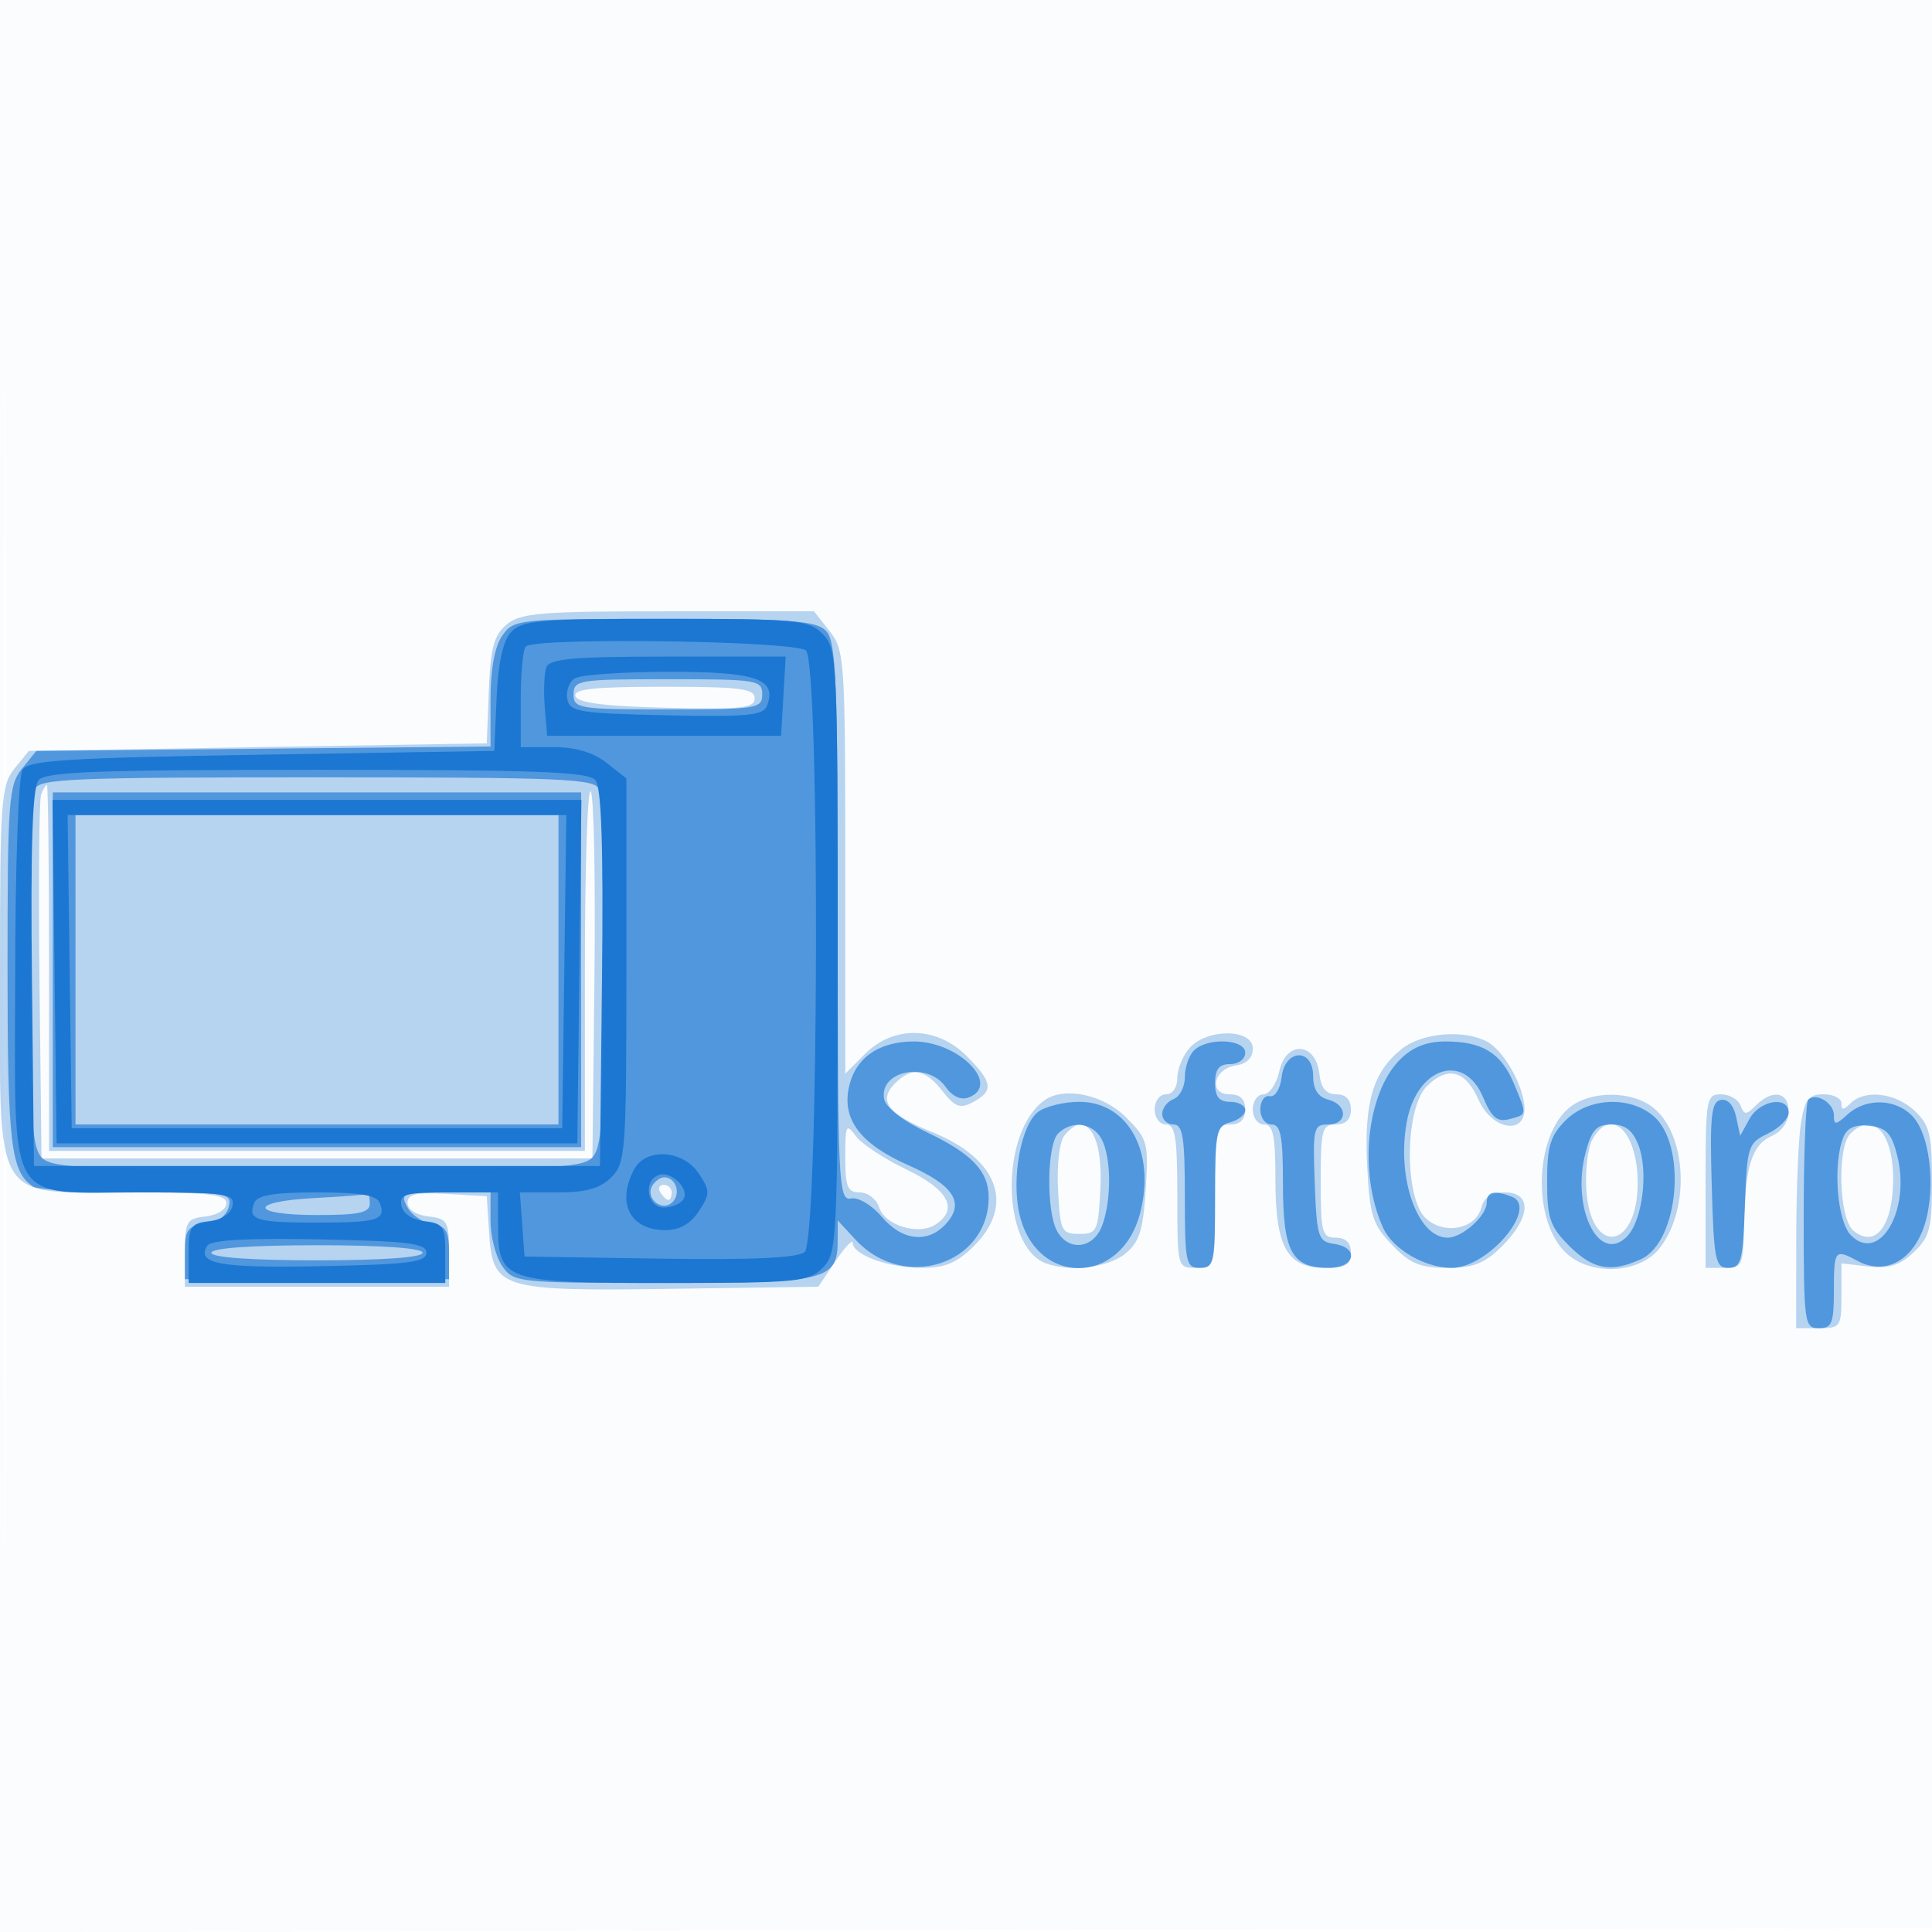
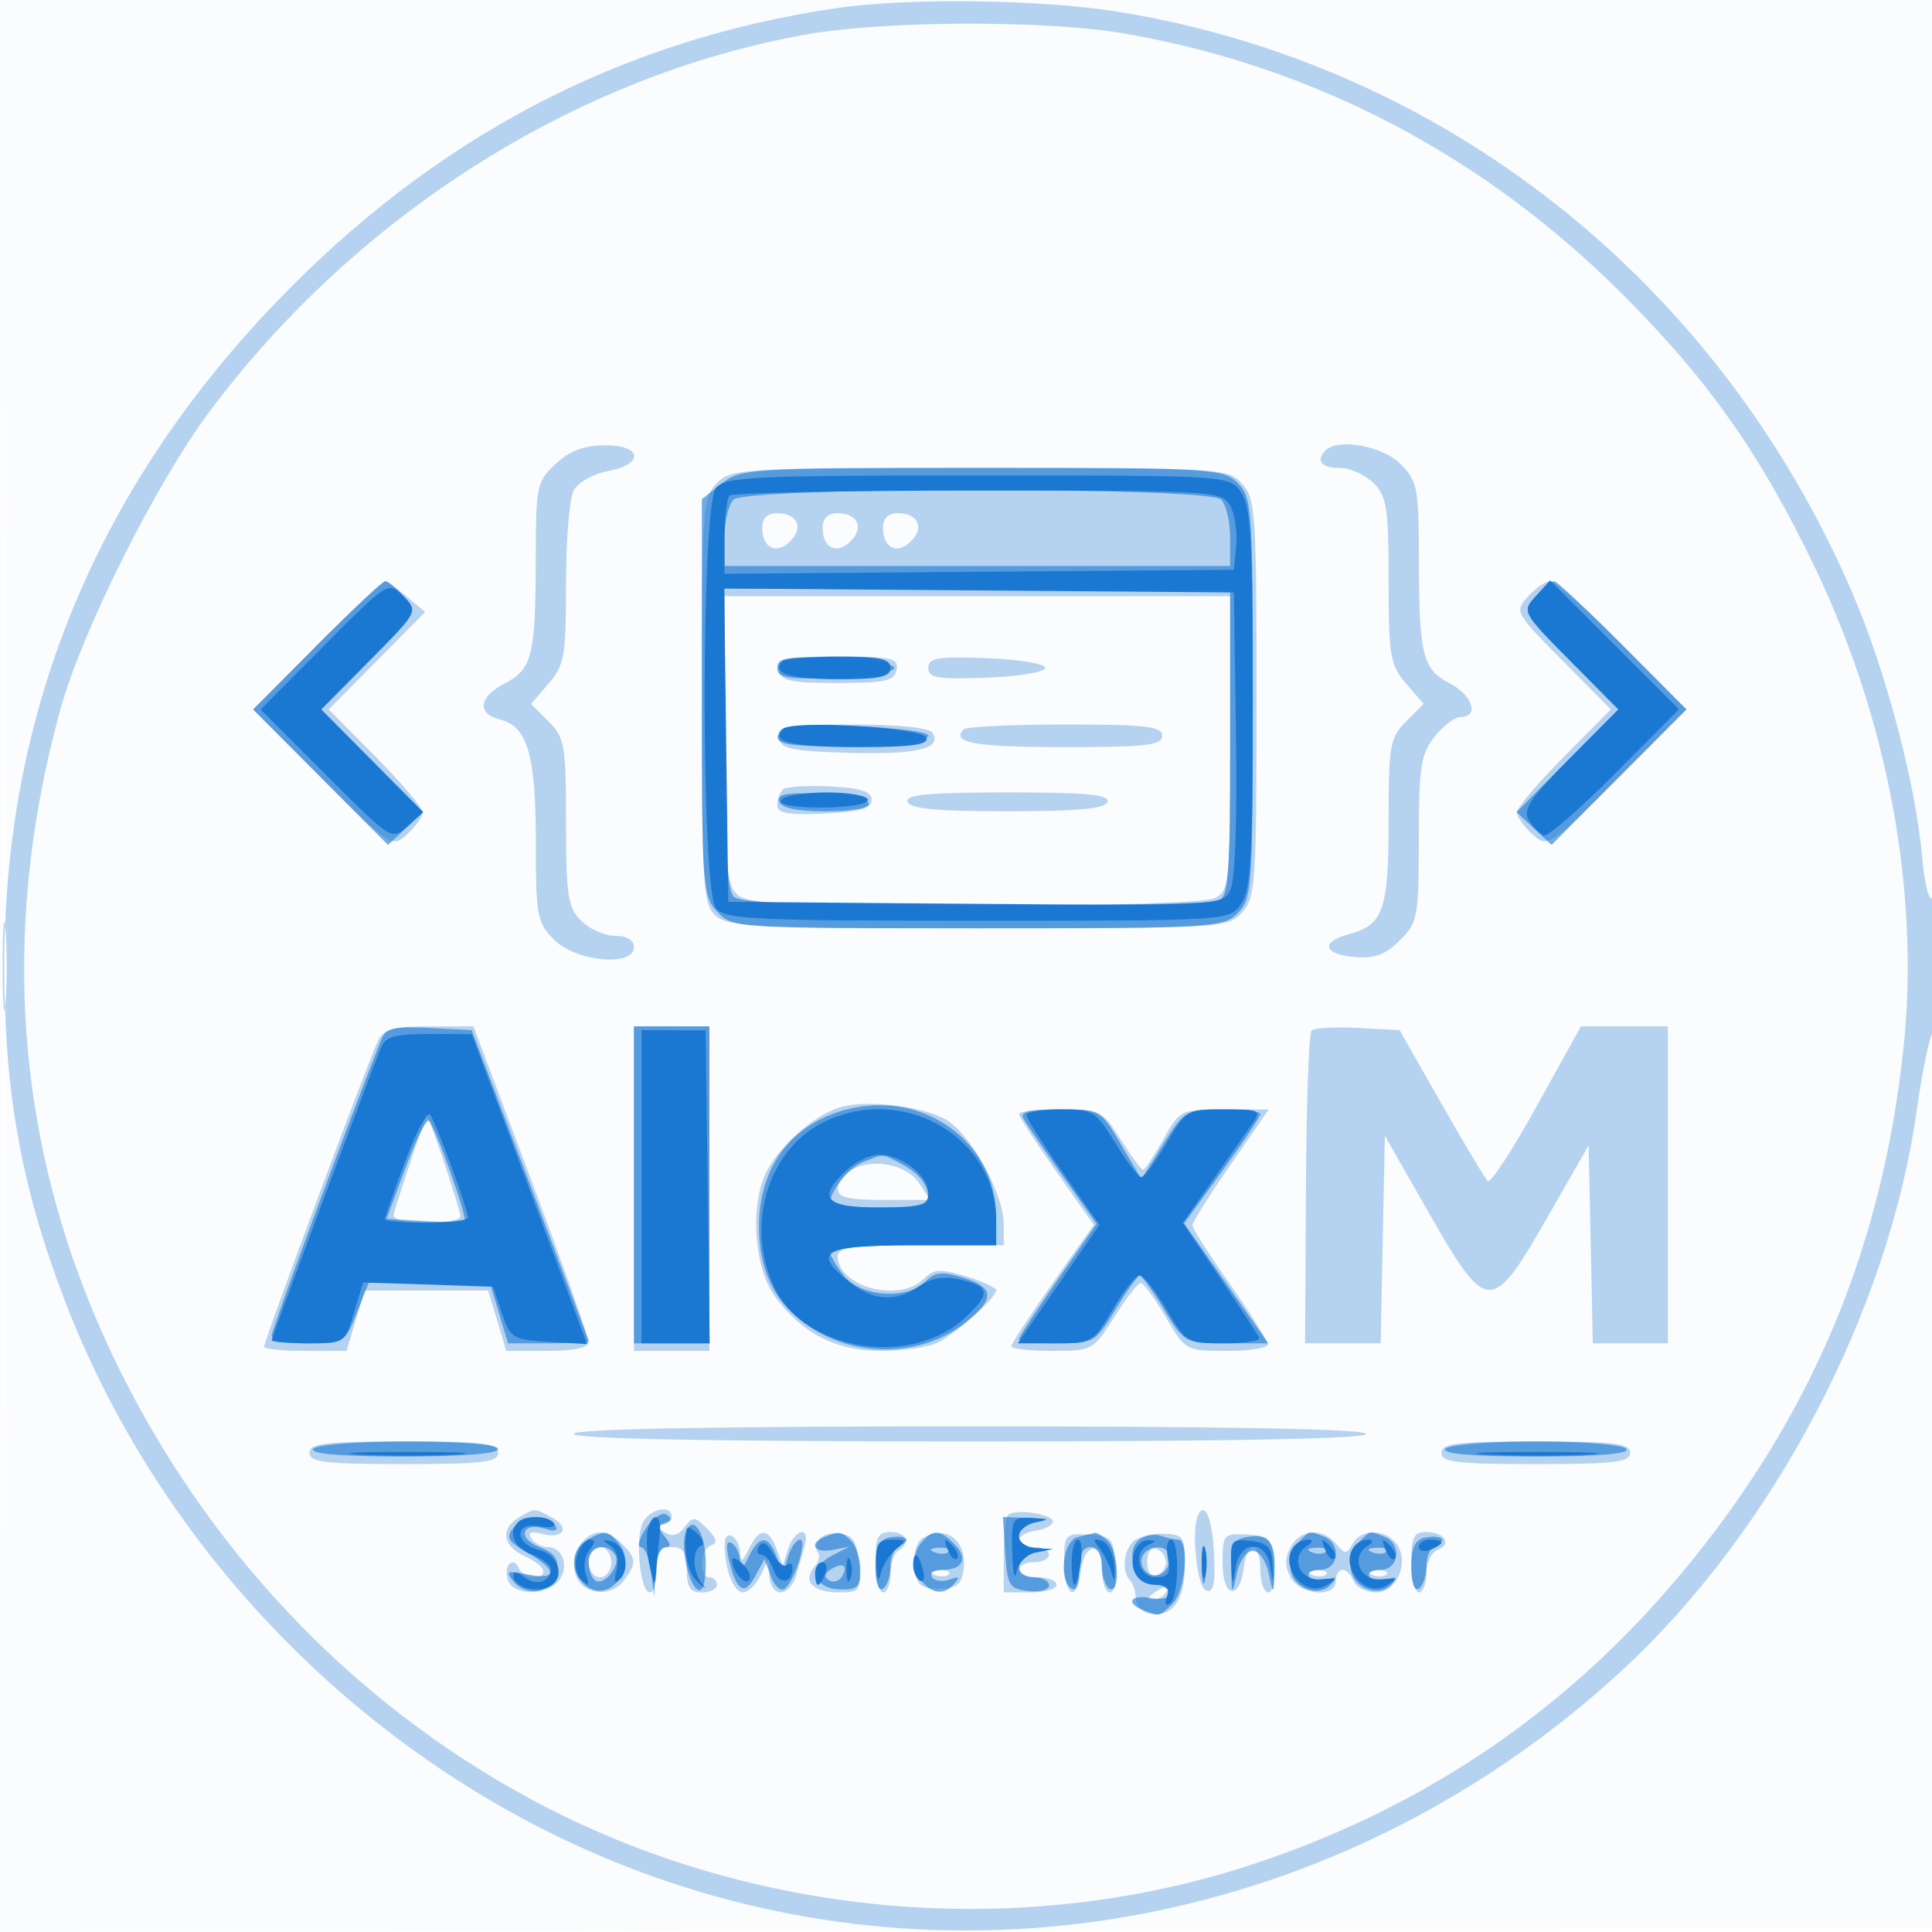
<svg xmlns="http://www.w3.org/2000/svg" width="256" height="256">
-   <path fill="#1976D2" fill-opacity=".016" fill-rule="evenodd" d="M0 128.004v128.004l128.25-.254 128.25-.254.254-127.75L257.008 0H0v128.004m.485.496c0 70.4.119 99.053.265 63.672.146-35.38.146-92.98 0-128C.604 29.153.485 58.1.485 128.5" />
-   <path fill="#1976D2" fill-opacity=".303" fill-rule="evenodd" d="M67.133 82.75c-1.69 1.417-2.14 3.083-2.36 8.75l-.273 7-30.34.5-30.339.5-1.911 2.361C.145 104.042 0 106.099 0 128.936 0 160-1.192 158 17.314 158c10.349 0 12.686.264 12.686 1.434 0 .82-1.176 1.568-2.75 1.75-2.546.292-2.75.65-2.75 4.816v4.5h35V166c0-4.166-.204-4.524-2.75-4.816-1.624-.187-2.75-.925-2.75-1.803 0-1.164 1.137-1.42 5.25-1.183l5.25.302.305 4.763c.485 7.563 1.351 7.831 24.264 7.509l19.353-.272 2.289-3.398c1.259-1.869 2.289-2.953 2.289-2.41 0 1.583 4.756 3.308 9.124 3.308 3.121 0 4.689-.659 6.953-2.923 5.438-5.438 3.197-11.516-5.556-15.069-5.905-2.396-7.235-4.152-4.907-6.479 2.189-2.189 3.951-1.897 6.258 1.036 1.696 2.155 2.346 2.389 4.073 1.465 2.759-1.477 2.593-2.645-.868-6.107-3.954-3.954-9.652-4.075-13.441-.287L112 142.273v-28.002c0-26.814-.088-28.113-2.073-30.636L107.855 81H88.538c-16.934 0-19.574.216-21.405 1.75m9.115 9.5c.293.882 3.846 1.333 12.084 1.532 9.935.24 11.668.054 11.668-1.25C100 91.241 98.102 91 87.917 91c-9.222 0-11.985.296-11.669 1.25M5.45 105.271c-.269.699-.367 11.836-.219 24.75L5.5 153.5h73l.269-23.931c.147-13.163-.078-24.278-.5-24.701-.423-.423-.769 10.121-.769 23.431V152.5h-71v-24.25c0-13.338-.127-24.251-.281-24.25-.155 0-.501.572-.769 1.271m152.205 33.558c-.91 1.006-1.655 2.806-1.655 4 0 1.263-.627 2.171-1.5 2.171-.833 0-1.5.889-1.5 2s.667 2 1.5 2c1.228 0 1.5 1.722 1.5 9.5 0 9.467.009 9.5 2.5 9.5s2.5-.033 2.5-9.5c0-8.833.14-9.5 2-9.5 1.333 0 2-.667 2-2 0-1.357-.667-2-2.073-2-2.865 0-2.123-3.398.833-3.82 1.436-.204 2.24-1.012 2.24-2.25 0-2.616-6.003-2.689-8.345-.101m28.115.137c-3.827 3.011-5.037 7.066-4.614 15.46.336 6.639.706 7.82 3.298 10.526 2.387 2.491 3.722 3.048 7.31 3.048 3.519 0 4.97-.58 7.313-2.923 3.769-3.769 3.923-7.077.329-7.077-1.757 0-2.763.648-3.119 2.011-.743 2.842-4.885 3.663-7.327 1.453-2.908-2.632-2.839-14.585.101-17.525 2.758-2.758 5.134-2.131 6.869 1.812 1.702 3.865 6.07 4.728 6.07 1.199 0-2.891-2.666-7.701-4.945-8.92-3.083-1.651-8.576-1.195-11.285.936m-16.257 2.977c-.37 1.681-1.311 3.057-2.092 3.057-.782 0-1.421.9-1.421 2 0 1.111.667 2 1.5 2 1.196 0 1.5 1.475 1.5 7.277 0 8.968 1.541 11.723 6.557 11.723 2.776 0 3.443-.387 3.443-2 0-1.333-.667-2-2-2-1.822 0-2-.667-2-7.5s.178-7.5 2-7.5c1.333 0 2-.667 2-2 0-1.31-.667-2-1.934-2-1.366 0-2.026-.807-2.25-2.75-.48-4.173-4.404-4.401-5.303-.307m-31.071 3.822c-5.898 4.096-5.826 19.339.103 21.614 3.139 1.204 8.26.599 10.538-1.245 1.881-1.524 2.382-3.08 2.725-8.463.399-6.267.269-6.748-2.617-9.634-3.005-3.005-8.132-4.089-10.749-2.272m69.857.738c-4.801 3.363-5.429 14.6-1.075 19.236 3.153 3.356 9.913 3.174 12.677-.34 4.195-5.334 3.571-15.554-1.153-18.863-2.792-1.955-7.682-1.971-10.449-.033M226 156.5V168h2.5c2.365 0 2.505-.31 2.6-5.75.133-7.698 1.03-10.556 3.683-11.737 1.345-.599 2.217-1.877 2.217-3.25 0-2.594-2.137-2.983-4.331-.789-1.3 1.299-1.542 1.299-2.04 0-.312-.811-1.48-1.474-2.598-1.474-1.924 0-2.031.607-2.031 11.5m12.642-7.75c-.341 2.063-.625 9.037-.631 15.5L238 176h3c2.868 0 3-.189 3-4.299v-4.299l3.561.415c2.711.317 4.145-.131 6-1.875 2.144-2.014 2.439-3.155 2.439-9.442 0-6.182-.314-7.446-2.314-9.326-2.54-2.385-6.608-2.852-8.486-.974-.933.933-1.2.933-1.2 0 0-.66-1.066-1.2-2.369-1.2-1.961 0-2.476.646-2.989 3.75M112 153.309c0 3.97.297 4.691 1.933 4.691 1.063 0 2.218.899 2.566 1.998.75 2.362 5.14 3.72 7.406 2.29 3.173-2.001 1.814-4.64-3.767-7.309-2.949-1.41-5.986-3.419-6.75-4.463-1.257-1.719-1.388-1.454-1.388 2.793m29.07-2.893c-.693.835-1.051 3.809-.872 7.25.283 5.476.456 5.834 2.802 5.834s2.519-.358 2.802-5.834c.28-5.39-.78-8.666-2.802-8.666-.415 0-1.284.637-1.93 1.416m69.912.618c-.599 1.119-.952 4.11-.785 6.648.579 8.817 6.803 7.958 6.803-.939 0-6.845-3.588-10.249-6.018-5.709m34.218-.834c-1.815 1.815-1.533 11.279.384 12.87 2.645 2.195 4.872-.105 5.219-5.388.46-6.991-2.347-10.738-5.603-7.482M87.5 158c.34.55.816 1 1.059 1s.441-.45.441-1-.477-1-1.059-1-.781.45-.441 1" />
-   <path fill="#1976D2" fill-opacity=".651" fill-rule="evenodd" d="M66.557 84.223C65.552 85.657 65 88.655 65 92.68v6.236l-30.09.292-30.089.292-1.911 2.361C1.149 104.038 1 106.086 1 128.177c0 23.497.418 27.067 3.4 29.058.605.404 6.795.741 13.756.75 12.038.014 12.632.11 12.149 1.958-.311 1.188-1.538 2.063-3.157 2.25-2.301.267-2.648.765-2.648 3.807v3.5h35V166c0-2.869-.406-3.558-2.252-3.82-1.239-.176-2.717-1.188-3.285-2.25-.968-1.808-.651-1.93 5.002-1.93H65v3.777c0 2.078.701 4.778 1.557 6 1.52 2.17 2.027 2.223 21.428 2.223 21.662 0 23.015-.336 23.015-5.717v-2.575l2.415 2.606c6.344 6.845 17.585 3.221 17.585-5.67 0-3.432-2.202-5.758-8.123-8.581-3.214-1.532-5.517-3.319-5.725-4.443-.698-3.763 5.75-5.026 8.151-1.598.89 1.271 2.026 1.789 3.057 1.393 4.323-1.659-1.322-7.415-7.272-7.415-4.646 0-7.749 2.181-8.597 6.042-.945 4.301 1.531 7.551 7.899 10.367 5.99 2.649 7.483 4.969 4.979 7.736-2.404 2.656-5.824 2.29-8.53-.913-1.319-1.561-3.102-2.62-4.089-2.427-1.641.32-1.75-1.957-1.75-36.66 0-32.305-.199-37.202-1.571-38.574C108.105 82.248 104.717 82 87.985 82c-19.401 0-19.908.053-21.428 2.223M76 92c0 1.893.667 2 12.5 2s12.5-.107 12.5-2-.667-2-12.5-2-12.5.107-12.5 2M4.607 104.582c-.334.87-.607 11.863-.607 24.428 0 19.437.235 23.082 1.571 24.419C6.94 154.797 11.645 155 42 155c30.355 0 35.06-.203 36.429-1.571C79.765 152.092 80 148.447 80 129.01c0-12.565-.273-23.558-.607-24.428C78.855 103.179 74.622 103 42 103s-36.855.179-37.393 1.582M7 128.5V152h70v-47H7v23.5m3 0V149h64v-41H10v20.5m148.2 10.7c-.66.66-1.2 2.249-1.2 3.531 0 1.283-.675 2.591-1.5 2.907-.825.317-1.5 1.203-1.5 1.969s.675 1.393 1.5 1.393c1.228 0 1.5 1.722 1.5 9.5 0 8.833.14 9.5 2 9.5 1.858 0 2-.667 2-9.383 0-8.543.179-9.431 2-9.907 1.1-.287 2-1.015 2-1.616 0-.602-.9-1.094-2-1.094-1.467 0-2-.667-2-2.5s.533-2.5 2-2.5c1.111 0 2-.667 2-1.5 0-1.837-5.041-2.059-6.8-.3m27.324 1.185c-4.483 4.483-5.55 15.074-2.248 22.32 1.288 2.828 5.527 5.295 9.098 5.295 4.81 0 11.571-8.04 7.934-9.435-2.336-.897-3.308-.667-3.308.78 0 1.749-3.23 4.655-5.174 4.655-4.021 0-6.81-7.942-5.41-15.405 1.359-7.243 7.595-9.206 10.112-3.183 1.115 2.669 1.867 3.298 3.449 2.884 2.408-.63 2.39-.483.608-4.748-1.683-4.027-4.168-5.548-9.065-5.548-2.472 0-4.363.752-5.996 2.385m-15.708 2.365c-.178 1.547-.863 2.641-1.566 2.5-.687-.137-1.25.65-1.25 1.75 0 1.111.667 2 1.5 2 1.207 0 1.5 1.548 1.5 7.929 0 8.926 1.176 11.071 6.071 11.071 3.508 0 4.083-2.697.679-3.18-2.082-.296-2.272-.898-2.542-8.07-.273-7.232-.156-7.75 1.75-7.75 2.63 0 2.664-2.604.042-3.29-1.351-.353-2-1.364-2-3.116 0-3.776-3.747-3.636-4.184.156M228 145.747c-1.247.249-1.447 2.148-1.188 11.276.285 10.002.481 10.977 2.21 10.977 1.686 0 1.929-.918 2.188-8.24.277-7.88.41-8.297 3.04-9.554 1.512-.723 2.75-1.966 2.75-2.761 0-2.276-3.797-1.686-5.173.805l-1.244 2.25-.542-2.526c-.332-1.549-1.121-2.411-2.041-2.227m11.598-.011c-.329.328-.598 7.272-.598 15.431 0 14.166.09 14.833 2 14.833 1.733 0 2-.667 2-5 0-5.4.116-5.543 3.159-3.915 3.362 1.8 6.805.246 8.513-3.842 1.921-4.599 1.309-12.501-1.181-15.253-2.191-2.421-6.187-2.575-8.662-.335-1.605 1.452-1.829 1.465-1.829.107 0-1.629-2.381-3.047-3.402-2.026m-102.006 1.573c-2.278 1.666-3.596 8.737-2.52 13.512 2.163 9.595 13.381 9.636 15.96.059 2.176-8.081-1.486-14.88-8.015-14.88-1.999 0-4.44.589-5.425 1.309m69.863 1.146c-2.024 2.024-2.455 3.44-2.455 8.076 0 4.881.386 6.008 2.923 8.546 3.144 3.143 5.523 3.588 9.501 1.776 5.096-2.322 6.164-15.339 1.564-19.064-3.229-2.615-8.561-2.307-11.533.666M140.2 150.2c-1.471 1.471-1.583 10.215-.165 12.866 1.495 2.794 4.821 2.443 5.99-.631 1.274-3.352 1.244-9.063-.06-11.501-1.167-2.18-3.963-2.536-5.765-.734m69.891 2.55c-1.927 7.325 1.761 14.827 5.467 11.121 2.067-2.068 2.905-8.611 1.552-12.121-.763-1.978-1.758-2.75-3.547-2.75-2.031 0-2.667.687-3.472 3.75m34.165-2.067c-1.431 3.548-.838 11.163 1.013 13.014 3.773 3.774 7.919-3.318 6.143-10.507-.744-3.009-1.42-3.748-3.668-4.007-1.925-.221-2.976.231-3.488 1.5m-157.81 6.404c-1.03 1.668 1.287 3.58 2.667 2.2C90.267 158.133 89.545 156 88 156c-.485 0-1.184.489-1.554 1.087m-44.696 1.655c-8.908.461-8.709 2.258.25 2.258 5.556 0 7-.31 7-1.5 0-.825-.112-1.412-.25-1.304-.138.108-3.288.353-7 .546M28 166c0 .619 5.333 1 14 1s14-.381 14-1-5.333-1-14-1-14 .381-14 1" />
-   <path fill="#1976D2" fill-opacity=".967" fill-rule="evenodd" d="M67.706 83.773c-1.07 1.182-1.704 4.096-1.905 8.75L65.5 99.5l-30.788.5c-25.901.421-30.937.738-31.734 2-.532.842-.954 12.772-.963 27.193C1.997 160.451.569 158 18.796 158c11.222 0 12.32.16 12.019 1.75-.2 1.055-1.42 1.876-3.074 2.066-2.47.286-2.741.706-2.741 4.25V170h34v-3.934c0-3.544-.271-3.964-2.741-4.25-1.654-.19-2.874-1.011-3.074-2.066-.289-1.523.522-1.75 6.242-1.75H66v4.345c0 7.393.763 7.655 22.329 7.655 17.338 0 18.814-.143 20.671-2 1.933-1.933 2-3.333 2-42s-.067-40.067-2-42c-1.858-1.858-3.333-2-20.845-2-16.769 0-19.022.195-20.449 1.773m1.961 1.894c-.367.366-.667 3.516-.667 7V99h4.365c2.902 0 5.249.695 7 2.073L83 103.145v25.428c0 24.094-.105 25.532-2 27.427-1.473 1.473-3.333 2-7.057 2h-5.058l.308 4.25.307 4.25 17.869.274c12.332.188 18.297-.082 19.25-.873 1.888-1.567 2.061-77.821.181-79.701-1.295-1.295-35.875-1.792-37.133-.533m2.735 2.728c-.294.767-.393 3.129-.219 5.25L72.5 97.5h31l.302-5.25.303-5.25H88.521c-12.408 0-15.693.284-16.119 1.395m3.75 1.49c-.742.47-1.186 1.701-.988 2.735.327 1.705 1.548 1.906 13.118 2.16 10.749.236 12.851.037 13.35-1.263 1.366-3.559-1.404-4.518-13.004-4.502-6.121.009-11.735.4-12.476.87M5.105 103.374c-.803.967-1.061 8.737-.873 26.25L4.5 154.5h75l.268-24.876c.188-17.513-.07-25.283-.873-26.25C77.967 102.256 71.103 102 42 102s-35.967.256-36.895 1.374m2.126 25.376L7.5 151.5h69l.269-22.75.269-22.75H6.962l.269 22.75m1.999 0 .27 20.75h65l.27-20.75.271-20.75H8.959l.271 20.75m74.805 26.184c-2.394 4.474-.549 8.066 4.142 8.066 1.859 0 3.319-.827 4.415-2.5 1.517-2.316 1.517-2.684 0-5-2.052-3.131-7.008-3.459-8.557-.566m3.215.769c-2.066.766-1.498 4.297.691 4.297 1.068 0 2.246-.493 2.618-1.096.86-1.39-1.649-3.816-3.309-3.201m-53.574 3.699C32.81 161.659 33.901 162 42 162s9.19-.341 8.324-2.598C49.926 158.365 47.757 158 42 158s-7.926.365-8.324 1.402m-6.213 5.658c-1.493 2.416 1.688 2.989 15.116 2.719 11.583-.232 13.921-.531 13.921-1.779 0-1.25-2.365-1.546-14.174-1.777-9.617-.188-14.396.081-14.863.837" />
+   <path fill="#1976D2" fill-opacity=".016" fill-rule="evenodd" d="M0 128.004v128.004l128.25-.254 128.25-.254.254-127.75L257.008 0H0zm.485.496c0 70.4.119 99.053.265 63.672s.146-92.98 0-128S.485 58.1.485 128.5" />
+   <path fill="#1976D2" fill-opacity=".307" fill-rule="evenodd" d="M110.882 1.069c-28.887 4.246-53.485 17.2-74.569 39.272C12.547 65.222.573 94.584.564 128c-.004 16.753 2.309 29.504 8.061 44.439 13.452 34.925 42.435 63.4 77.375 76.02 44.015 15.898 93.331 5.574 128.737-26.949 20.179-18.536 35.567-47.772 39.276-74.619.637-4.615 1.57-9.172 2.073-10.127 1.152-2.189 1.2-19.763.048-17.947-.518.817-1.078-1.303-1.476-5.591-.901-9.692-4.81-24.406-9.198-34.62C227.706 37.28 191.304 8.494 148 1.535c-10.066-1.618-27.767-1.84-37.118-.466m-4.285 3.538C76.292 10.079 47.246 28.468 27.79 54.5 20.664 64.035 10.885 83.555 8.001 94c-8.215 29.761-5.874 58.717 6.921 85.593 12.025 25.257 31.434 45.859 55.388 58.789 29.14 15.729 64.738 18.912 95.893 8.575 22.654-7.516 41.502-20.349 56.69-38.596 17.103-20.546 26.517-42.881 29.342-69.611 2.159-20.433-2.077-43.379-11.725-63.503C233.289 60.185 226.41 50.41 215 39c-18.402-18.402-40.855-30.174-65.871-34.537-10.493-1.83-32.007-1.757-42.532.144M73.646 61.452c-2.529 2.344-2.647 2.907-2.66 12.75-.016 12.649-.478 14.484-4.113 16.364-3.471 1.795-3.722 4.004-.544 4.802 3.572.896 4.671 4.715 4.671 16.225 0 9.813.16 10.658 2.455 12.952C76.359 127.45 84 128.141 84 125.5c0-.933-.944-1.5-2.5-1.5-1.375 0-3.4-.9-4.5-2-1.759-1.759-2-3.333-2-13.045 0-10.216-.174-11.22-2.317-13.363l-2.317-2.317 2.317-2.693C74.788 88.135 75 86.926 75 77.378c0-5.78.455-11.361 1.012-12.401s2.582-2.185 4.5-2.545c4.897-.919 4.629-3.432-.366-3.432-2.705 0-4.643.731-6.5 2.452m102.021-1.785c-1.36 1.359-.595 2.333 1.833 2.333 1.375 0 3.4.9 4.5 2 1.756 1.756 2 3.333 2 12.944 0 10.002.2 11.177 2.317 13.638l2.317 2.693-2.317 2.317C184.179 97.73 184 98.748 184 108.763c0 11.803-.694 13.793-5.232 15.007-3.842 1.027-3.464 2.672.697 3.04 2.672.235 4.106-.29 6.021-2.205 2.378-2.378 2.514-3.104 2.514-13.425 0-9.523.263-11.245 2.073-13.545 1.139-1.449 2.714-2.635 3.5-2.635 2.484 0 1.543-2.889-1.446-4.434-3.635-1.88-4.097-3.715-4.113-16.361-.013-9.589-.183-10.464-2.469-12.75-2.364-2.365-8.238-3.428-9.878-1.788M95 64c-1.901 1.901-2 3.333-2 28.845 0 24.737.144 26.975 1.829 28.5 1.624 1.47 5.526 1.655 34.845 1.655 32.295 0 33.058-.046 34.921-2.105 1.772-1.958 1.905-3.945 1.905-28.395s-.133-26.437-1.905-28.395c-1.863-2.059-2.629-2.105-34.75-2.105-31.512 0-32.926.081-34.845 2m6 5.941c0 2.693 1.892 3.596 3.714 1.773 1.823-1.822.92-3.714-1.773-3.714-1.255 0-1.941.686-1.941 1.941m8 0c0 2.693 1.892 3.596 3.714 1.773 1.823-1.822.92-3.714-1.773-3.714-1.255 0-1.941.686-1.941 1.941m8 0c0 2.693 1.892 3.596 3.714 1.773 1.823-1.822.92-3.714-1.773-3.714-1.255 0-1.941.686-1.941 1.941M41.992 85.508l-8.463 8.507 9.189 9.19c9.076 9.076 9.215 9.166 11.236 7.337 1.125-1.019 2.046-2.333 2.046-2.92 0-.588-2.8-3.893-6.221-7.345L43.558 94l6.393-6.45 6.393-6.451-2.422-2.016c-1.332-1.109-2.657-2.031-2.944-2.05s-4.331 3.795-8.986 8.475m160.476-6.473c-1.812 2.002-1.739 2.137 4.567 8.5L213.442 94l-6.221 6.277c-3.421 3.452-6.221 6.757-6.221 7.345 0 .587.921 1.901 2.046 2.92 2.021 1.829 2.16 1.739 11.236-7.337l9.189-9.19-8.463-8.507c-4.655-4.68-8.967-8.508-9.581-8.508s-1.946.916-2.959 2.035M96 97.929c0 15.874.254 19.182 1.571 20.5 1.359 1.358 5.632 1.571 31.566 1.571 18.764 0 30.719-.388 31.929-1.035 1.81-.969 1.934-2.279 1.934-20.5V79H96zm7.19-9.179c.285 1.48 1.488 1.75 7.81 1.75s7.525-.27 7.81-1.75c.298-1.551-.59-1.75-7.81-1.75s-8.108.199-7.81 1.75M123 88.5c0 1.334 1.222 1.538 7.75 1.292 4.305-.162 7.75-.736 7.75-1.292s-3.445-1.13-7.75-1.292c-6.528-.246-7.75-.042-7.75 1.292m-19.812 9.25c.285 1.489 1.678 1.788 9.323 2.005 8.986.254 12.351-.55 11.058-2.643-.43-.696-4.432-1.112-10.701-1.112-8.999 0-9.981.178-9.68 1.75m24.506-1.111C125.923 98.41 129.263 99 141.059 99 151.895 99 154 98.756 154 97.5c0-1.255-2.093-1.5-12.833-1.5-7.059 0-13.121.288-13.473.639m-23.984 7.984c-.39.391-.71 1.332-.71 2.091 0 1.06 1.457 1.312 6.25 1.084 4.757-.227 6.25-.656 6.25-1.798 0-1.117-1.413-1.575-5.54-1.794-3.047-.161-5.859.026-6.25.417m16.54 1.627c.304.913 3.872 1.25 13.25 1.25s12.946-.337 13.25-1.25c.32-.959-2.761-1.25-13.25-1.25s-13.57.291-13.25 1.25M.36 128c0 5.225.169 7.363.375 4.75s.206-6.888 0-9.5S.36 122.775.36 128m49.797 9.75C49.081 139.813 35 177.61 35 178.435c0 .311 2.457.565 5.46.565h5.46l1.198-4 1.199-4h16.366l1.199 4 1.198 4h5.46c3.535 0 5.46-.417 5.46-1.182 0-.651-3.433-10.326-7.629-21.5L62.742 136h-5.836c-4.543 0-6.038.388-6.749 1.75M84 157.5V179h10v-43H84zm89.784-20.951c-.349.35-.684 9.819-.744 21.044L172.932 178h10.012l.278-13.75.278-13.75 5.855 10.25c7.668 13.422 8.298 13.447 15.645.618l5.5-9.603.279 13.117.279 13.118H221v-42h-11.519l-5.849 10.558c-3.216 5.808-6.137 10.286-6.49 9.953s-3.128-4.973-6.166-10.309l-5.524-9.702-5.516-.294c-3.033-.161-5.802-.007-6.152.343M111.5 146.666c-3.616.972-8.685 5.533-10.212 9.187-1.92 4.595-1.229 12.403 1.414 15.971 3.621 4.889 8.087 7.176 14.012 7.176 2.979 0 6.4-.505 7.602-1.122 2.516-1.293 7.684-5.938 7.684-6.907 0-.36-1.811-1.197-4.024-1.86-3.405-1.02-4.262-.968-5.572.342-3.234 3.234-11.404 1.068-11.404-3.024 0-1.152 2.133-1.429 11-1.429h11v-2.788c0-3.79-3.907-11.163-7.176-13.543-2.685-1.955-10.458-3.042-14.324-2.003m23.5.931c0 .328 2.235 3.768 4.966 7.645l4.966 7.049-5.466 7.757c-3.006 4.266-5.466 8.026-5.466 8.354 0 .329 2.434.598 5.408.598 5.322 0 5.454-.072 8.25-4.498 1.563-2.474 3.137-4.499 3.497-4.5s1.842 2.023 3.292 4.498c2.615 4.462 2.684 4.5 8.095 4.5 3.002 0 5.458-.379 5.458-.843s-2.25-4.047-5-7.963-5-7.443-5-7.838c0-.394 2.277-4.011 5.06-8.037l5.06-7.319h-5.876c-5.814 0-5.899.042-8.124 4-1.236 2.2-2.439 4-2.671 4-.233 0-1.56-1.8-2.949-4-2.446-3.874-2.698-4-8.013-4-3.018 0-5.487.269-5.487.597m-80.552 6.153c-1.054 3.162-2.069 6.313-2.256 7-.235.867 1.062 1.25 4.235 1.25 2.515 0 4.573-.363 4.573-.806 0-.966-4.086-13.194-4.409-13.194-.124 0-1.088 2.588-2.143 5.75m58.302 1.305c-.963.574-1.75 1.697-1.75 2.495 0 1.109 1.44 1.45 6.122 1.45h6.122l-1.486-2.25c-1.646-2.494-6.226-3.356-9.008-1.695M76 190c0 .654 18.167 1 52.5 1s52.5-.346 52.5-1-18.167-1-52.5-1-52.5.346-52.5 1m-35 2.5c0 1.253 2.056 1.5 12.5 1.5s12.5-.247 12.5-1.5-2.056-1.5-12.5-1.5-12.5.247-12.5 1.5m150 0c0 1.253 2.056 1.5 12.5 1.5s12.5-.247 12.5-1.5-2.056-1.5-12.5-1.5-12.5.247-12.5 1.5m-122.25 8.58c-2.501 1.457-2.16 3.776.75 5.102 1.375.626 2.5 1.517 2.5 1.979 0 1.325-2.784.977-3.28-.411-.245-.687-.788-.932-1.207-.543-.418.389-.494 1.401-.168 2.25.755 1.967 5.028 2.003 6.644.056 1.489-1.793.646-4.513-1.399-4.513-.809 0-1.794-.521-2.187-1.158-.49-.793-.037-.98 1.44-.593 2.841.743 3.753-.86 1.251-2.199-2.333-1.248-2.147-1.25-4.344.03m16.425.67c-1.066 2.081-.341 9.25.934 9.25.49 0 .891-1.35.891-3 0-2.333.444-3 2-3s2 .667 2 3 .444 3 2 3c1.1 0 2-.45 2-1s-.45-1-1-1c-1.446 0-1.232-3.756.241-4.247.886-.295.728-.927-.55-2.205-1.633-1.633-1.899-1.65-2.992-.189-.85 1.137-1.635 1.323-2.699.638q-1.499-.966-.25-.982c.688-.008 1.25-.465 1.25-1.015 0-1.677-2.871-1.114-3.825.75m48.414-1.006c-.324.324-.589 2.764-.589 5.423V211h3.5c1.925 0 3.5-.45 3.5-1s-1.125-1-2.5-1-2.5-.45-2.5-1 .9-1 2-1 2-.45 2-1-.9-1-2-1c-2.74 0-2.536-1.785.25-2.18 1.238-.176 2.25-.72 2.25-1.209 0-1.018-5.022-1.755-5.911-.867m25.175-.01c-.953 1.954-.159 9.616 1.04 10.024.98.334 1.246-.838 1.069-4.71-.216-4.732-1.192-7.192-2.109-5.314m-81.718 3.711c-.66.795-1.052 2.482-.873 3.75.422 2.973 4.657 3.759 6.521 1.209 1.679-2.296 1.644-2.923-.265-4.833-1.959-1.958-3.826-2.002-5.383-.126m18.968.246c.024 3.283 1.199 6.309 2.45 6.309.677 0 1.719-1.012 2.316-2.25l1.085-2.25.067 2.25c.038 1.255.702 2.25 1.501 2.25.788 0 1.723-1.012 2.079-2.25s.866-3.037 1.135-4c.722-2.589-1.392-2.128-2.221.484l-.709 2.233-.826-2.233c-1.052-2.844-2.294-2.839-3.671.016-.823 1.708-1.101 1.843-1.152.559-.093-2.308-2.071-3.385-2.054-1.118m12.48-.682c-.382.618-.428 1.39-.103 1.716.325.325.107 1.175-.486 1.889-1.59 1.916-.195 3.386 3.214 3.386 2.857 0 2.987-.181 2.691-3.75-.244-2.959-.765-3.815-2.466-4.057-1.185-.169-2.468.198-2.85.816M116 207c0 2.2.45 4 1 4s1-1.098 1-2.441.45-2.719 1-3.059c1.691-1.045 1.109-2.5-1-2.5-1.667 0-2 .667-2 4m6.17-3.126c-.756.479-1.188 2.092-1 3.735.279 2.448.775 2.891 3.23 2.891 2.287 0 2.978-.504 3.264-2.381.605-3.964-2.343-6.243-5.494-4.245m18.83 3.213c0 4.401 1.695 5.364 2.184 1.24.46-3.893 2.816-4.236 2.816-.41 0 1.696.477 3.083 1.06 3.083.614 0 .93-1.579.75-3.75-.286-3.461-.561-3.763-3.56-3.913-3.141-.158-3.25-.031-3.25 3.75m9.129-2.816c-1.282 1.282-1.492 4.032-.392 5.133.406.405.743 1.486.75 2.4.007.915.822 1.82 1.811 2.012 2.97.577 4.702-1.739 4.702-6.286 0-3.967-.176-4.231-2.871-4.307-1.578-.045-3.378.426-4 1.048M162 207.17c0 4.569 2.287 4.977 2.816.503.433-3.653 2.184-3.391 2.184.327 0 1.65.477 3 1.06 3 .614 0 .93-1.579.75-3.75-.286-3.461-.561-3.763-3.56-3.913-3.152-.158-3.25-.042-3.25 3.833m9-2.17c-.76 1.421-.76 2.579 0 4 1.274 2.38 6 2.774 6 .5 0-.825.402-1.5.893-1.5s1.152.675 1.469 1.5c.316.825 1.666 1.5 2.998 1.5 2.835 0 4.492-4.269 2.561-6.596-1.552-1.87-4.609-1.784-5.696.159-.794 1.418-.996 1.418-2.173 0-1.799-2.168-4.773-1.954-6.052.437m16 2c0 2.2.45 4 1 4s1-1.139 1-2.531.672-2.79 1.494-3.105c1.97-.756.913-2.364-1.553-2.364-1.598 0-1.941.707-1.941 4m-109 0c0 1.111.667 2 1.5 2s1.5-.889 1.5-2-.667-2-1.5-2-1.5.889-1.5 2m74 0c0 1.289.506 1.998 1.25 1.75.688-.229 1.25-1.017 1.25-1.75s-.562-1.521-1.25-1.75c-.744-.248-1.25.461-1.25 1.75m-28.187 1.683c.721.289 1.584.253 1.916-.079s-.258-.568-1.312-.525c-1.165.048-1.402.285-.604.604m50 0c.721.289 1.584.253 1.916-.079s-.258-.568-1.312-.525c-1.165.048-1.402.285-.604.604m8 0c.721.289 1.584.253 1.916-.079s-.258-.568-1.312-.525c-1.165.048-1.402.285-.604.604M153 211c-.901.582-1.025.975-.309.985.655.008 1.469-.435 1.809-.985.767-1.242.421-1.242-1.5 0" />
+   <path fill="#1976D2" fill-opacity=".609" fill-rule="evenodd" d="M95.635 64.073 93 66.145v26.239c0 25.024.094 26.34 2.039 28.427 2.017 2.165 2.394 2.189 34.5 2.189 31.128 0 32.543-.082 34.461-2 1.899-1.899 2-3.333 2-28.5s-.101-26.601-2-28.5c-1.916-1.916-3.333-2-33.865-2-30.723 0-31.96.074-34.5 2.073M97.2 66.2c-.66.66-1.2 2.91-1.2 5V75h67v-3.8c0-2.09-.54-4.34-1.2-5-1.716-1.716-62.884-1.716-64.6 0M41.999 85.501l-8.456 8.5 8.937 8.978 8.936 8.979 2.318-2.178 2.318-2.177-6.748-6.801-6.748-6.8 6.408-6.466c6.307-6.364 6.38-6.499 4.568-8.501C52.519 77.916 51.412 77 51.073 77s-4.423 3.825-9.074 8.501m161.469-6.466c-1.812 2.002-1.739 2.137 4.568 8.501l6.408 6.466-6.748 6.8-6.748 6.801 2.318 2.177 2.318 2.178 8.936-8.979 8.937-8.978-8.456-8.5C210.35 80.825 206.266 77 205.927 77s-1.446.916-2.459 2.035M96 97.8c0 14.067.347 20.147 1.2 21 .881.881 9.36 1.2 31.918 1.2 16.895 0 31.43-.273 32.3-.607 1.371-.526 1.582-3.327 1.582-21V78H96zm7-9.3c0 1.334 1.222 1.538 7.75 1.292 4.305-.162 7.75-.736 7.75-1.292s-3.445-1.13-7.75-1.292c-6.528-.246-7.75-.042-7.75 1.292m.7 8.133c-1.93 1.931.153 2.413 9.305 2.152 5.812-.166 10.005-.704 10.005-1.285 0-1.14-18.219-1.958-19.31-.867m-.467 9.567c.288.863 2.339 1.3 6.1 1.3 7.839 0 7.685-1.928-.183-2.3-4.864-.23-6.249.004-5.917 1m-52.697 31.504C46.227 148.557 36 176.188 36 176.977c0 .563 2.182 1.023 4.848 1.023 4.728 0 4.888-.099 6.42-4l1.571-4H64.92l1.198 4 1.199 4h5.341c2.938 0 5.34-.113 5.338-.25s-3.489-9.475-7.75-20.75L62.5 136.5l-5.625-.296c-4.651-.245-5.749.015-6.339 1.5M84 157v21h10v-42H84zm28.5-10.067c-7.504 1.809-11.929 7.585-11.929 15.572 0 6.727 2.729 11.349 8.452 14.316 5.907 3.063 13.522 2.526 18.547-1.307 4.328-3.301 4.333-4.901.022-6.224-2.76-.847-3.707-.746-4.985.532-2.444 2.444-8.498 2.03-10.736-.733-1.029-1.271-1.871-2.711-1.871-3.2s4.95-.889 11-.889h11v-3.766c0-9.791-9.452-16.723-19.5-14.301m23.114 1.317c.402.688 2.745 4.1 5.206 7.583l4.474 6.333-5.147 7.404c-2.831 4.072-5.147 7.634-5.147 7.917s2.267.513 5.038.513c4.896 0 5.116-.127 7.75-4.468 1.492-2.458 2.94-4.483 3.219-4.5s1.731 1.993 3.226 4.468c2.697 4.466 2.76 4.5 8.265 4.5h5.547l-5.57-7.95-5.571-7.949 5.048-6.94c2.776-3.817 5.048-7.215 5.048-7.551 0-.335-2.249-.61-4.998-.61-4.863 0-5.076.125-7.881 4.631l-2.883 4.632-2.714-4.632c-2.703-4.612-2.737-4.631-8.178-4.631-4.095 0-5.281.313-4.732 1.25m-81.873 6.461-2.515 6.789 4.998.306c2.748.168 5.151.153 5.338-.035.407-.407-3.857-12.4-4.713-13.255-.326-.327-1.725 2.461-3.108 6.195m60.574-.704c-1.914.771-4.315 3.791-4.315 5.427 0 .311 2.925.566 6.5.566 4.542 0 6.495-.377 6.485-1.25-.023-1.827-1.197-3.299-3.669-4.6-2.488-1.31-2.131-1.299-5.001-.143M41.5 192c-.399.646 3.823 1 11.941 1 7.706 0 12.559-.386 12.559-1 0-.611-4.647-1-11.941-1-6.882 0-12.203.424-12.559 1m150 0c-.4.646 3.843 1 12 1s12.4-.354 12-1c-.353-.572-5.491-1-12-1s-11.647.428-12 1M85.586 202.509c-.898 1.37-1.2 2.491-.672 2.491s1.141 1.463 1.363 3.25l.403 3.25.16-3.25c.088-1.787.665-3.25 1.282-3.25.811 0 .799-.39-.041-1.403-.891-1.074-.873-1.5.078-1.817.861-.287.907-.621.151-1.088-.6-.371-1.826.446-2.724 1.817m-17.573-.025c-1.021 1.231-.703 1.785 1.872 3.25 3.99 2.271 3.987 3.69-.007 2.892-2.737-.548-2.963-.434-1.837.923 1.845 2.223 5.391 1.427 5.778-1.297.236-1.661-.367-2.51-2.31-3.249-3.027-1.15-2.377-3.413.7-2.437q2.041.648 1.357-.459c-.976-1.58-4.105-1.368-5.553.377m65.182 3.266c.279 4.35.537 4.777 3.055 5.066 1.512.174 2.75-.163 2.75-.75 0-.586-.9-1.066-2-1.066-2.744 0-2.535-2.758.25-3.294l2.25-.434-2.25-.136c-1.238-.075-2.25-.78-2.25-1.566 0-.787 1.012-1.626 2.25-1.864 1.599-.308 1.293-.473-1.055-.57L132.89 201zm-42.385-2.542c-.656 1.942.542 7.078 1.745 7.478.638.212 1.013-1.308.949-3.851-.101-4.038-1.788-6.309-2.694-3.627m-13.06.872c-2.18 1.27-2.262 4.25-.166 5.99 3.117 2.587 7.024-2.428 4.376-5.618-1.409-1.698-1.864-1.738-4.21-.372m31.5-.418c-2.135.862-1.371 2.174 1 1.718l2.25-.432-2.29 1.197c-3.075 1.606-2.431 4.327 1.053 4.456 2.32.085 2.737-.303 2.737-2.55 0-1.458-.54-3.191-1.2-3.851-1.279-1.279-1.595-1.327-3.55-.538m8.5.095c-1.258.28-1.75 1.371-1.75 3.875 0 2.069.406 3.235 1 2.868.55-.34 1-1.679 1-2.976s.563-2.558 1.25-2.804c1.798-.642.578-1.425-1.5-.963m4.29.695c-2.568 3.094 1.478 8.539 4.182 5.628 1.055-1.135.978-1.269-.44-.771-.945.332-1.984.173-2.309-.353s.309-.956 1.409-.956c2.754 0 3.449-1.527 1.556-3.419-1.958-1.958-2.858-1.985-4.398-.129m20.71-.763c-1.922.503-2.498 5.731-.75 6.811.583.361 1-.656 1-2.441 0-2.052.494-3.059 1.5-3.059.924 0 1.5.938 1.5 2.441 0 1.343.45 2.719 1 3.059 1.435.887 1.253-4.847-.2-6.3-.66-.66-1.448-1.148-1.75-1.084s-1.337.322-2.3.573m8.413.185c-2.14 1.363-1.015 5.576 1.587 5.946 1.238.175 2.25.79 2.25 1.366 0 .578-1.121.833-2.5.569-2.754-.526-3.428.675-.918 1.638 2.117.812 2.054.828 3.847-.964 1.673-1.674 2.196-8.429.653-8.429-.505 0-1.518-.22-2.25-.489-.733-.27-1.934-.106-2.669.363m13.587-.116c-1.308.29-1.72 1.318-1.632 4.065.116 3.605.131 3.618.76.677.362-1.693 1.286-3 2.122-3s1.76 1.307 2.122 3c.632 2.958.643 2.949.76-.643.121-3.74-.953-4.805-4.132-4.099m7.45.442c-.66.66-1.2 2.205-1.2 3.433 0 2.647 3.607 4.21 5.351 2.319.891-.966.763-1.111-.569-.643-.945.332-1.984.173-2.309-.353s.336-.956 1.468-.956c2.485 0 2.862-3.478.477-4.393-2.014-.773-1.816-.809-3.218.593m8 0c-.66.66-1.2 2.205-1.2 3.433 0 2.647 3.607 4.21 5.351 2.319.891-.966.763-1.111-.569-.643-.945.332-1.984.173-2.309-.353s.336-.956 1.468-.956c2.485 0 2.862-3.478.477-4.393-2.014-.773-1.816-.809-3.218.593m8.55-.443c-1.258.28-1.75 1.371-1.75 3.875 0 2.069.406 3.235 1 2.868.55-.34 1-1.679 1-2.976s.563-2.558 1.25-2.804c1.798-.642.578-1.425-1.5-.963m-92.161 2.909c.98 4.152 2.065 4.849 3.468 2.228l1.241-2.32.843 2.277c.463 1.253 1.252 2.024 1.752 1.715 1.31-.81 3.171-6.566 2.122-6.566-.484 0-1.199 1.005-1.589 2.234l-.709 2.233-.826-2.233c-1.052-2.844-2.294-2.839-3.671.016-.823 1.708-1.101 1.843-1.152.559-.038-.93-.536-1.98-1.108-2.334-.681-.421-.809.336-.371 2.191m62.663.834c.011 2.2.216 2.982.455 1.738s.23-3.044-.02-4-.446.062-.435 2.262M78 206.941c0 1.068.399 2.188.887 2.489 1.218.753 3.438-2.095 2.64-3.386-1.095-1.771-3.527-1.153-3.527.897m45.813-1.258c.721.289 1.584.253 1.916-.079s-.258-.568-1.312-.525c-1.165.048-1.402.285-.604.604m27.633.404c-.369.598-.21 1.549.354 2.113 1.262 1.262 3.2.196 3.2-1.759 0-1.684-2.574-1.94-3.554-.354m22.367-.404c.721.289 1.584.253 1.916-.079s-.258-.568-1.312-.525c-1.165.048-1.402.285-.604.604m8 0c.721.289 1.584.253 1.916-.079s-.258-.568-1.312-.525c-1.165.048-1.402.285-.604.604m-71.699 2.246c-.859.532-.962 1.047-.29 1.462.571.353 1.339.154 1.707-.441.918-1.486.188-2.012-1.417-1.021" />
+   <path fill="#1976D2" fill-opacity=".971" fill-rule="evenodd" d="M94.872 64.654c-2.006 2.418-2.006 53.274 0 55.692 1.227 1.478 4.919 1.654 34.694 1.654 33.299 0 33.322-.001 34.877-2.223C165.752 117.91 166 113.558 166 92.5s-.248-25.41-1.557-27.277C162.888 63.001 162.865 63 129.566 63c-29.775 0-33.467.176-34.694 1.654m1.795 1.013C96.3 66.033 96 68.514 96 71.18v4.847l33.75-.264 33.75-.263.31-3.204c.17-1.762-.183-4.124-.785-5.25-1.069-1.997-1.876-2.046-33.394-2.046-17.763 0-32.598.3-32.964.667M42.99 85.51l-8.461 8.505 8.69 8.689c8.632 8.632 8.702 8.677 10.771 6.805l2.083-1.885-6.759-6.811-6.758-6.811L49 87.5c6.44-6.497 6.442-6.502 4.447-8.498s-2.002-1.991-10.457 6.508m160.52-6.521c-1.868 2.064-1.83 2.134 4.525 8.546L214.442 94l-6.457 6.515c-5.305 5.353-6.268 6.813-5.399 8.19.581.922 1.482 1.818 2.002 1.991s4.756-3.516 9.414-8.198l8.469-8.513-8.539-8.539-8.539-8.538zM96.23 98.737l.27 20.763 32.708.264c31.764.256 32.738.206 33.772-1.726.674-1.26.965-8.874.792-20.764L163.5 78.5l-33.77-.263-33.771-.264zm7.464-11.098c-1.561 1.562.932 2.361 7.365 2.361 5.503 0 6.941-.311 6.941-1.5 0-1.187-1.426-1.5-6.833-1.5-3.759 0-7.121.288-7.473.639m.035 8.966c-1.711 1.71 1.122 2.395 9.913 2.395 7.174 0 9.422-.309 9.11-1.25-.446-1.348-17.777-2.392-19.023-1.145M103.5 106c-.386.625 1.656 1 5.441 1 3.373 0 6.059-.443 6.059-1 0-.55-2.448-1-5.441-1s-5.719.45-6.059 1m-18.499 51.25L85 178h9.041l-.271-20.728-.27-20.727-4.249-.023-4.25-.022zm-34.488-18.5C48.494 143.791 36 177.218 36 177.578c0 .232 2.179.422 4.842.422 4.79 0 4.854-.043 6.051-4.038l1.21-4.038 8.612.288 8.612.288 1.171 3.5c1.11 3.318 1.433 3.515 6.23 3.799l5.058.298-7.643-20.535-7.643-20.535-5.643-.013c-4.449-.011-5.791.356-6.344 1.736m3.126 15.246c-1.452 3.915-2.639 7.318-2.639 7.561s2.475.443 5.5.443 5.5-.291 5.5-.647c0-1.136-4.296-12.82-5.023-13.664-.385-.447-1.887 2.392-3.338 6.307m55.381-5.244c-7.322 3.678-10.278 13.688-6.434 21.788 4.075 8.588 18.316 10.76 25.489 3.889 3.273-3.137 3.084-4.016-1.062-4.926-1.974-.434-3.714-.125-5.211.923-3.053 2.139-6.02 1.977-9.167-.499-5.153-4.053-3.67-4.927 8.365-4.927h11l-.002-3.25c-.005-11.194-12.501-18.262-22.978-12.998m26.988-1.002c.005.412 2.183 3.856 4.841 7.652l4.831 6.903-5.406 7.847-5.405 7.848h4.97c4.834 0 5.044-.124 7.608-4.5 1.451-2.475 3.049-4.5 3.553-4.5s2.102 2.025 3.553 4.5c2.566 4.379 2.771 4.5 7.625 4.5 2.744 0 4.839-.338 4.655-.75-.183-.412-2.531-4.004-5.217-7.982l-4.885-7.231 3.885-5.549c2.136-3.051 4.501-6.435 5.256-7.518 1.31-1.881 1.144-1.97-3.655-1.97-4.901 0-5.093.113-7.664 4.5-1.451 2.475-2.956 4.486-3.345 4.468s-1.928-2.042-3.42-4.5c-2.57-4.236-2.947-4.468-7.25-4.468-2.496 0-4.534.338-4.53.75m-23.819 7.289c-3.983 3.711-2.897 4.961 4.311 4.961 5.77 0 6.5-.218 6.5-1.943 0-2.293-3.571-5.057-6.534-5.057-1.149 0-3.074.918-4.277 2.039M47.75 192.74c3.438.196 9.063.196 12.5 0 3.438-.195.625-.355-6.25-.355s-9.687.16-6.25.355m149.542.002c3.735.193 9.585.192 13-.003 3.414-.194.358-.352-6.792-.35-7.15.001-9.944.161-6.208.353m-128.625 8.925c-1.412 1.412-.562 3.423 1.833 4.333 1.375.523 2.5 1.385 2.5 1.916 0 1.695-2.038 2.297-3.544 1.048-.859-.713-1.456-.792-1.456-.193 0 1.367 2.645 2.302 4.5 1.591 2.458-.943 1.79-4.251-1-4.951-3.375-.847-3.403-3.817-.03-3.172 1.358.26 2.232.087 1.941-.383-.627-1.014-3.793-1.14-4.744-.189m17.15 1.083c-.229.963-.11 3.1.265 4.75.636 2.802.695 2.835.883.5.111-1.375.314-3.512.451-4.75.294-2.645-.993-3.048-1.599-.5m48.319 3c.075 2.613.328 3.765.562 2.561.245-1.263 1.35-2.368 2.613-2.613l2.189-.426-2.25-.136c-1.238-.075-2.25-.78-2.25-1.566 0-.787 1.012-1.626 2.25-1.864 1.929-.372 1.858-.453-.5-.57-2.651-.131-2.745.035-2.614 4.614m-43.251-2.539c-.263 2.945.363 5.364 1.693 6.543.913.808 1.061.826.418.05-1.242-1.501-1.3-4.525-.095-4.971.496-.183.271-.913-.5-1.622-1.144-1.053-1.422-1.053-1.516 0m-14.417 2.89c-.386 1.216-.142 2.584.58 3.25.971.895 1.1.735.582-.728-.366-1.032-.152-2.494.475-3.25.755-.91.784-1.373.085-1.373-.58 0-1.355.945-1.722 2.101m4.425-1.279c.848.592 1.164 1.853.806 3.22-.406 1.552-.266 1.925.451 1.208 1.407-1.407.697-4.49-1.15-4.993-1.246-.34-1.264-.245-.107.565m19.69.043c-.385.624-.255 1.135.291 1.135.545 0 1.279.907 1.631 2.015.64 2.018 2.495 1.84 2.495-.241 0-.609-.314-.793-.698-.409s-1.22-.277-1.858-1.469c-.757-1.415-1.402-1.773-1.861-1.031m15.533 2.385c.074 2.068.286 2.522.584 1.25.258-1.1 1.192-2.562 2.075-3.25 1.425-1.109 1.359-1.25-.584-1.25-1.829 0-2.172.537-2.075 3.25m9.448-1.957c.376.986.935 1.541 1.243 1.233s.001-1.114-.683-1.793c-.988-.98-1.102-.865-.56.56M142 207c0 1.65.174 3 .387 3 .212 0 .584-1.35.826-3s.069-3-.386-3-.827 1.35-.827 3m3.642-1.913c.629.777 1.384 2.313 1.68 3.413.337 1.257.47.913.357-.923-.098-1.607-.854-3.143-1.679-3.413-1.179-.384-1.255-.187-.358.923m4.72.413c-.908 2.366.379 4.5 2.714 4.5 1.521 0 1.966.448 1.542 1.552-.341.89-.173 1.291.393.941 1.212-.749 1.328-8.493.128-8.493-.474 0-.647 1.125-.384 2.5.388 2.03.08 2.5-1.638 2.5-2.348 0-3.039-3.461-.867-4.338.979-.395.972-.521-.031-.583-.705-.043-1.541.596-1.857 1.421m8.87 1.5c0 1.925.206 2.713.457 1.75.252-.963.252-2.537 0-3.5-.251-.963-.457-.175-.457 1.75m3.918.184c.137 3.025.186 3.075.566.566.552-3.64 3.965-3.817 4.589-.238.402 2.301.428 2.28.317-.25-.099-2.233-.649-2.823-2.872-3.078-2.535-.292-2.738-.058-2.6 3m8.517-2.517c-2.475 2.474 1.034 7.197 4.031 5.425 1.589-.941 1.512-1.039-.657-.829-2.794.269-4.175-2.93-1.889-4.378.741-.47.86-.861.265-.87-.596-.008-1.384.285-1.75.652m3.897.626c.376.986.935 1.541 1.243 1.233s.001-1.114-.683-1.793c-.988-.98-1.102-.865-.56.56m4.103-.626c-2.475 2.474 1.034 7.197 4.031 5.425 1.589-.941 1.512-1.039-.657-.829-2.794.269-4.175-2.93-1.889-4.378.741-.47.86-.861.265-.87-.596-.008-1.384.285-1.75.652m3.897.626c.376.986.935 1.541 1.243 1.233s.001-1.114-.683-1.793c-.988-.98-1.102-.865-.56.56m4.436-.324c0 .532.675.709 1.5.393.825-.317 1.5-.753 1.5-.969s-.675-.393-1.5-.393-1.5.436-1.5.969m-90.985 1.742c.029 1.497 1.736 3.5 2.255 2.646.286-.471-.108-1.437-.875-2.146-.767-.71-1.388-.935-1.38-.5M112.158 208c0 1.375.227 1.938.504 1.25.278-.687.278-1.812 0-2.5-.277-.687-.504-.125-.504 1.25m8.842-.559c0 .793.408 1.693.907 2.001.498.309.671-.34.383-1.441-.611-2.335-1.29-2.63-1.29-.56m-13 1.059c0 .825.177 1.5.393 1.5s.652-.675.969-1.5.139-1.5-.393-1.5c-.533 0-.969.675-.969 1.5" />
</svg>
